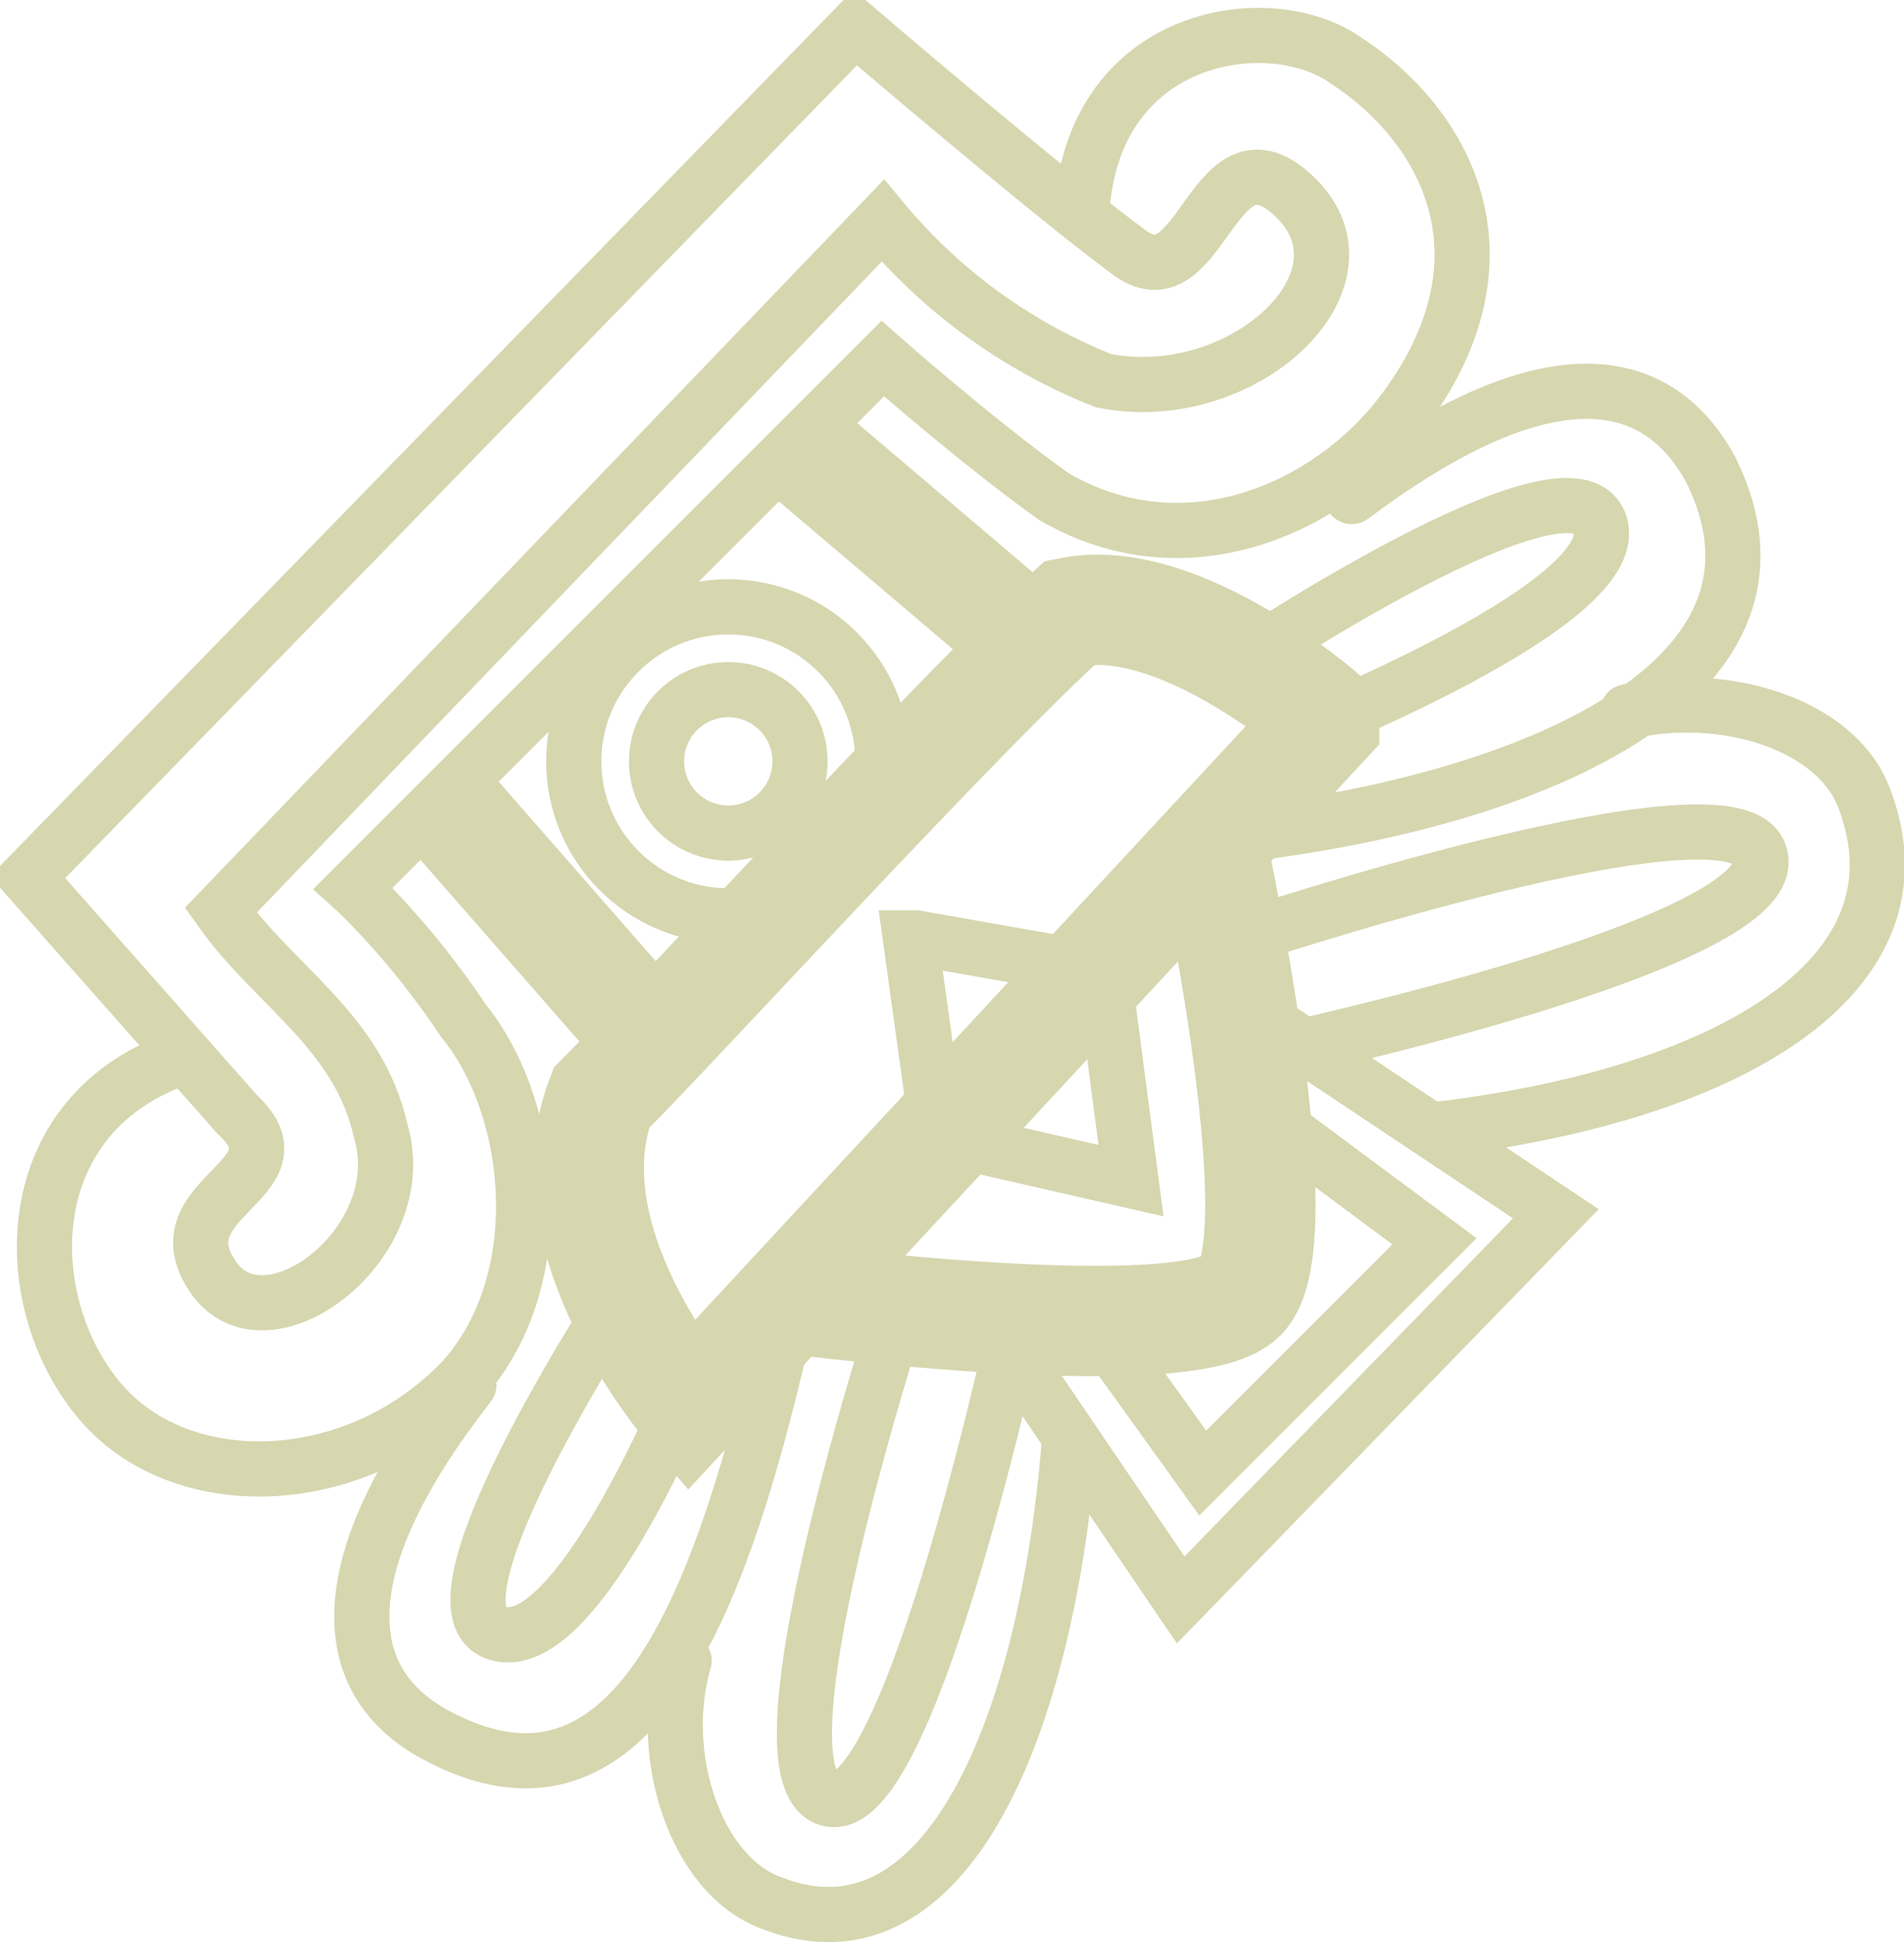
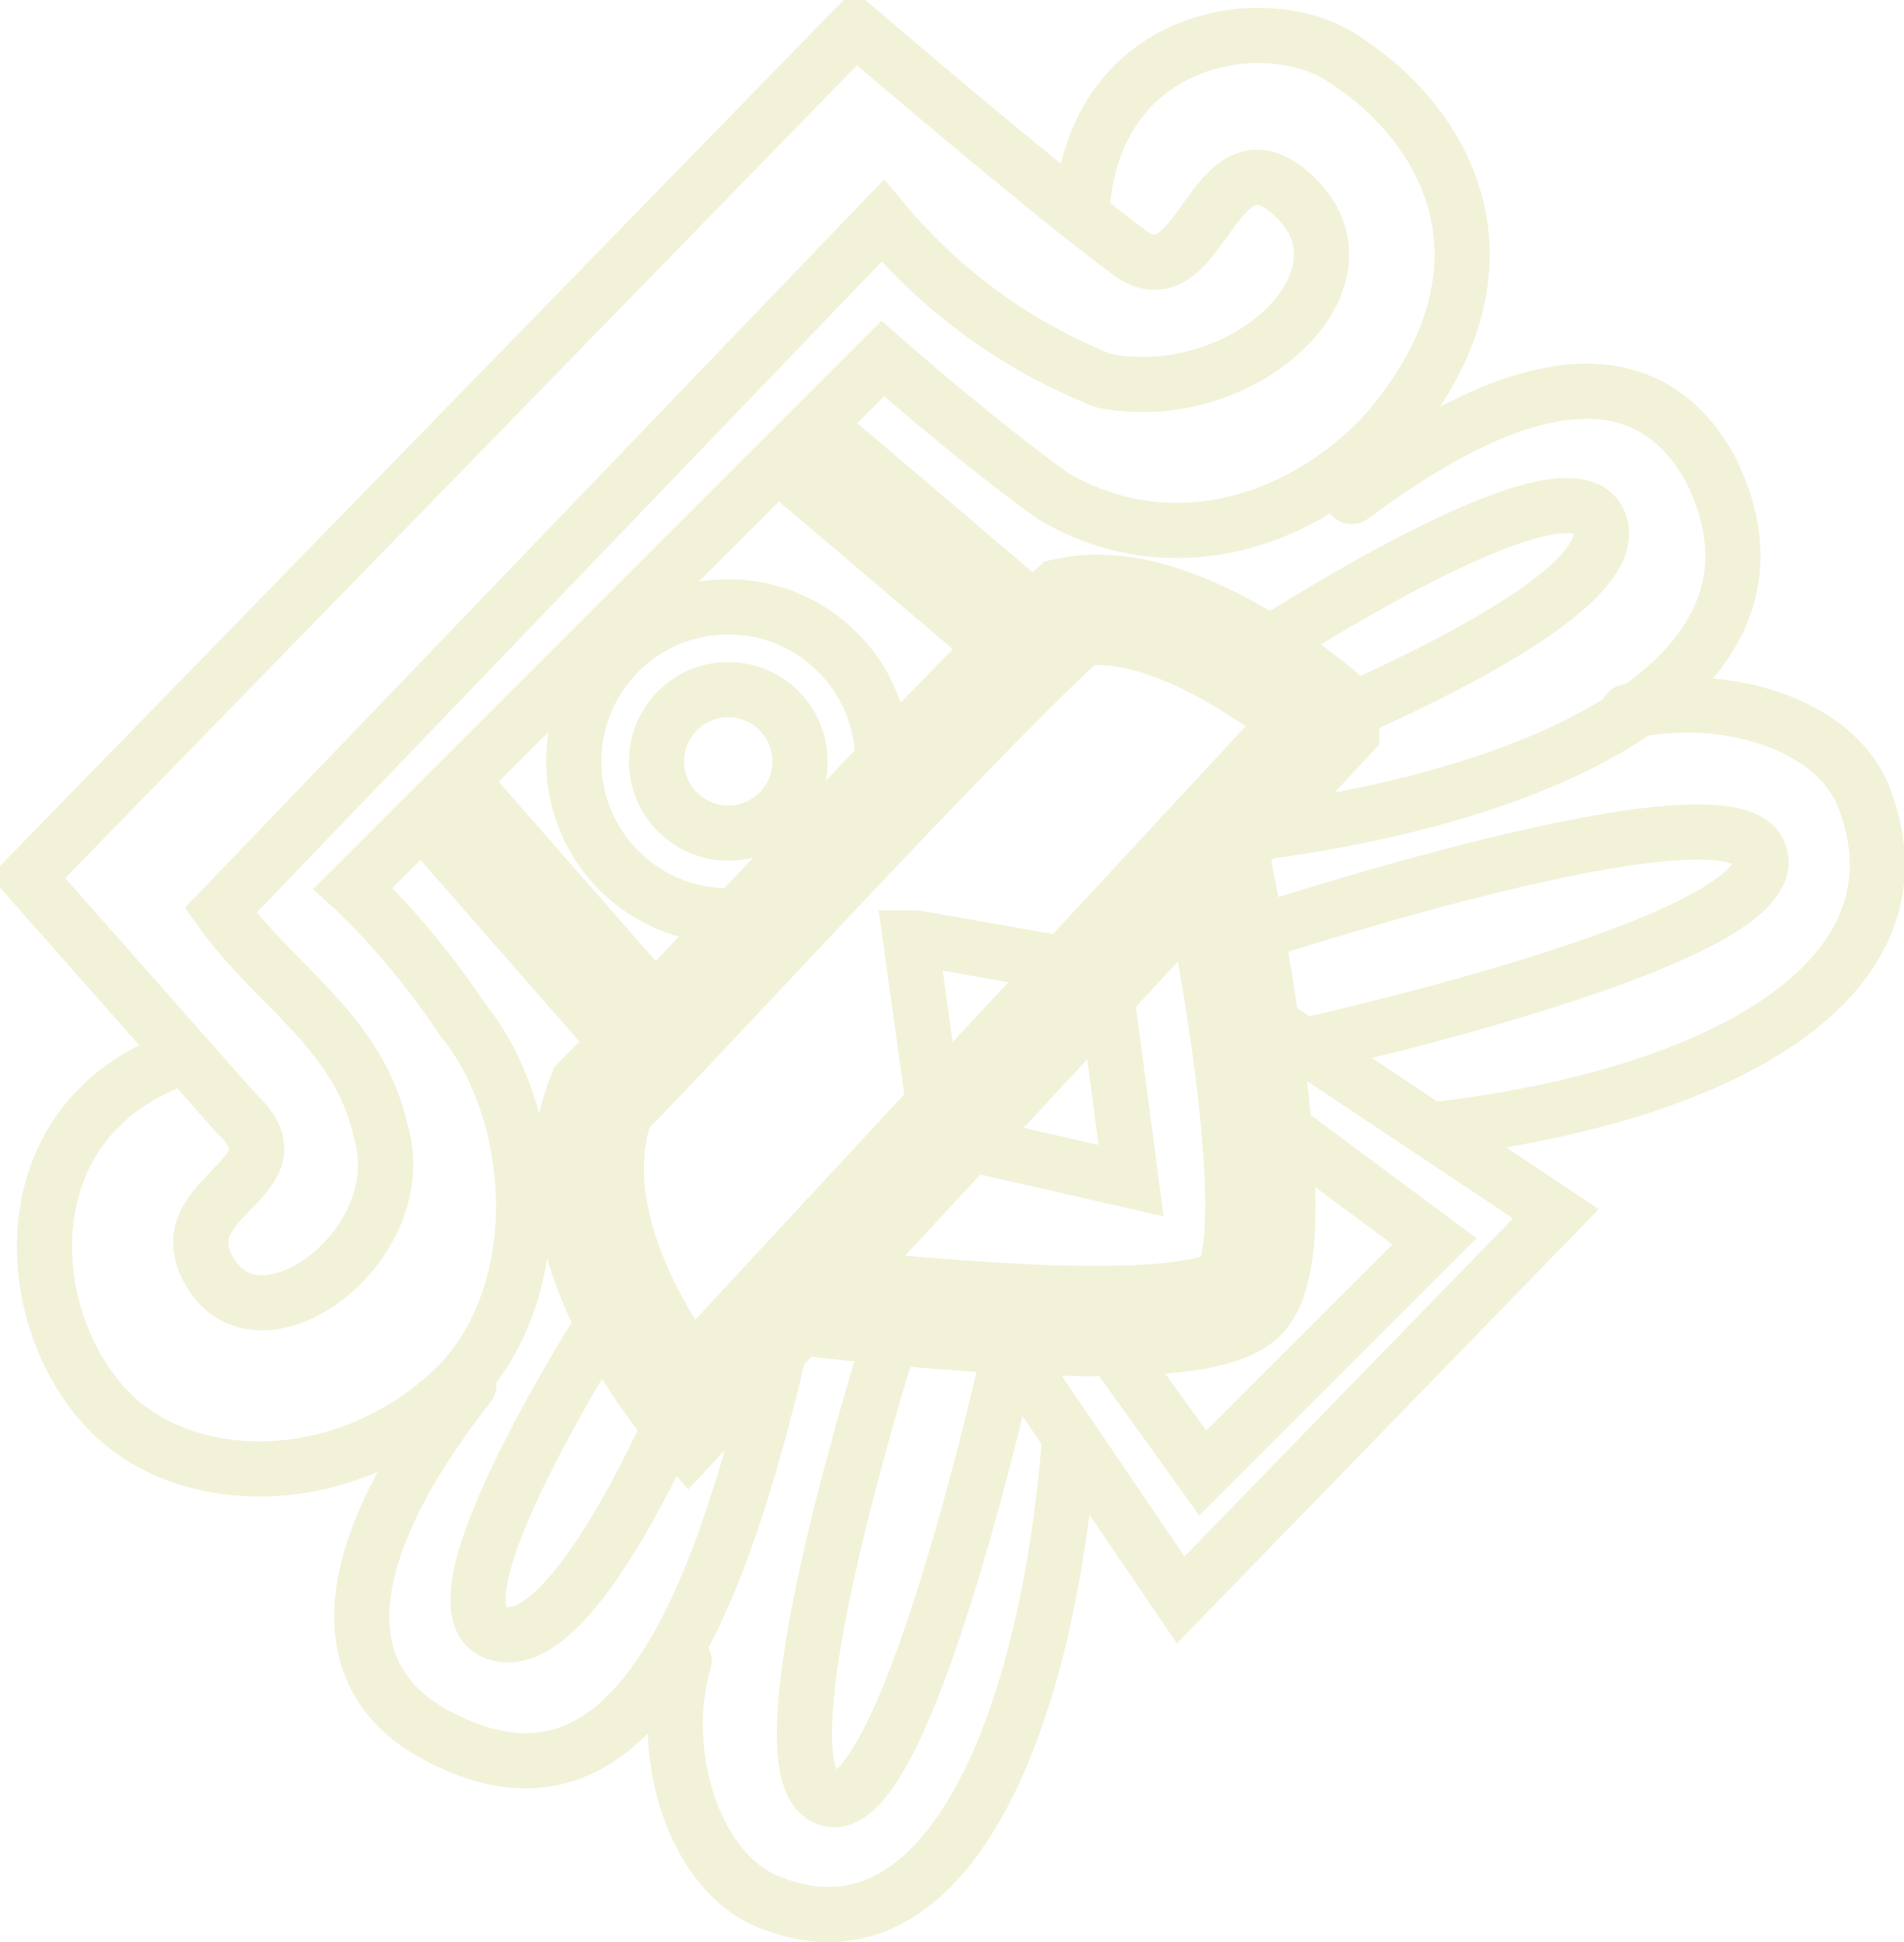
<svg xmlns="http://www.w3.org/2000/svg" fill="none" style="-webkit-print-color-adjust:exact" viewBox="-.5 -.5 34.5 35.2">
  <path d="M24 8.5c3.2-2.4 5.4-2.5 6.5-.5 2 4-3.7 6.2-9.2 6.7" />
  <defs>
-     <marker id="a" fill="#d6d6af" fill-opacity="1" markerHeight="6" markerWidth="6" orient="auto-start-reverse" refX="3" refY="3" viewBox="0 0 6 6">
+     <marker id="a" fill="#F2F2D9" fill-opacity="1" markerHeight="6" markerWidth="6" orient="auto-start-reverse" refX="3" refY="3" viewBox="0 0 6 6">
      <path d="M3 2.5a.5.5 0 0 1 0 1" />
    </marker>
  </defs>
-   <path stroke="#d6d6af" marker-start="url(#a)" d="M24 8.5c3.2-2.4 5.4-2.5 6.5-.5 2 4-3.7 6.2-9.2 6.7" />
+   <path stroke="#F2F2D9" marker-start="url(#a)" d="M24 8.5c3.2-2.4 5.4-2.5 6.5-.5 2 4-3.7 6.2-9.2 6.7" />
  <path d="M29 12.4c1.7-.4 3.8.2 4.3 1.6 1.2 3.2-2.5 5.4-8 6" />
  <defs>
-     <marker id="b" fill="#d6d6af" fill-opacity="1" markerHeight="6" markerWidth="6" orient="auto-start-reverse" refX="3" refY="3" viewBox="0 0 6 6">
+     <marker id="b" fill="#F2F2D9" fill-opacity="1" markerHeight="6" markerWidth="6" orient="auto-start-reverse" refX="3" refY="3" viewBox="0 0 6 6">
      <path d="M3 2.5a.5.5 0 0 1 0 1" />
    </marker>
  </defs>
-   <path stroke="#d6d6af" marker-start="url(#b)" d="M29 12.4c1.7-.4 3.8.2 4.3 1.6 1.2 3.2-2.5 5.4-8 6" />
+   <path stroke="#F2F2D9" marker-start="url(#b)" d="M29 12.4c1.7-.4 3.8.2 4.3 1.6 1.2 3.2-2.5 5.4-8 6" />
  <path d="M22 16.5s9-3 9.4-1.5c.5 1.6-8.9 3.6-8.9 3.6" />
-   <path stroke="#d6d6af" d="M22 16.5s9-3 9.4-1.5c.5 1.6-8.9 3.6-8.9 3.6" />
+   <path stroke="#F2F2D9" d="M22 16.5s9-3 9.4-1.5c.5 1.6-8.9 3.6-8.9 3.6" />
  <path d="M22 11.5s6-4 6.5-2.5-6 4-6 4" />
-   <path stroke="#d6d6af" d="M22 11.5s6-4 6.5-2.5-6 4-6 4" />
+   <path stroke="#F2F2D9" d="M22 11.5s6-4 6.5-2.5-6 4-6 4" />
  <path d="M8 24.6C5.5 27.8 5.5 30 7.5 31c3.9 2 5.4-3.6 6.5-8.7" />
  <defs>
-     <marker id="c" fill="#d6d6af" fill-opacity="1" markerHeight="6" markerWidth="6" orient="auto-start-reverse" refX="3" refY="3" viewBox="0 0 6 6">
+     <marker id="c" fill="#F2F2D9" fill-opacity="1" markerHeight="6" markerWidth="6" orient="auto-start-reverse" refX="3" refY="3" viewBox="0 0 6 6">
      <path d="M3 2.5a.5.5 0 0 1 0 1" />
    </marker>
  </defs>
-   <path stroke="#d6d6af" marker-start="url(#c)" d="M8 24.6C5.5 27.8 5.5 30 7.5 31c3.9 2 5.4-3.6 6.5-8.7" />
+   <path stroke="#F2F2D9" marker-start="url(#c)" d="M8 24.6C5.5 27.8 5.5 30 7.5 31c3.9 2 5.4-3.6 6.5-8.7" />
  <path d="M11.9 29.6c-.5 1.7.2 3.9 1.6 4.4 3.1 1.2 5-3.1 5.4-8.6" />
  <defs>
-     <marker id="d" fill="#d6d6af" fill-opacity="1" markerHeight="6" markerWidth="6" orient="auto-start-reverse" refX="3" refY="3" viewBox="0 0 6 6">
+     <marker id="d" fill="#F2F2D9" fill-opacity="1" markerHeight="6" markerWidth="6" orient="auto-start-reverse" refX="3" refY="3" viewBox="0 0 6 6">
      <path d="M3 2.5a.5.5 0 0 1 0 1" />
    </marker>
  </defs>
-   <path stroke="#d6d6af" marker-start="url(#d)" d="M11.9 29.6c-.5 1.7.2 3.9 1.6 4.4 3.1 1.2 5-3.1 5.4-8.6" />
+   <path stroke="#F2F2D9" marker-start="url(#d)" d="M11.9 29.6c-.5 1.7.2 3.9 1.6 4.4 3.1 1.2 5-3.1 5.4-8.6" />
  <path d="M16 22.6s-3 9-1.5 9.5 3.5-9 3.5-9" />
-   <path stroke="#d6d6af" d="M16 22.6s-3 9-1.5 9.5 3.5-9 3.5-9" />
+   <path stroke="#F2F2D9" d="M16 22.6s-3 9-1.5 9.5 3.5-9 3.5-9" />
  <path d="M11 22.6s-4 6-2.5 6.5 3.6-4.8 3.6-4.8" />
-   <path stroke="#d6d6af" d="M11 22.6s-4 6-2.5 6.5 3.6-4.8 3.6-4.8" />
+   <path stroke="#F2F2D9" d="M11 22.6s-4 6-2.5 6.5 3.6-4.8 3.6-4.8" />
  <path d="M15 0 0 15.4l3.8 4.3c1.3 1.2-1.5 1.5-.4 3 1 1.3 3.6-.7 3-2.7-.4-1.8-1.9-2.6-2.9-4l12-12.5a10 10 0 0 0 4 2.9c2.5.5 5-1.8 3.5-3.3-1.5-1.5-1.7 1.9-3 1C18.5 3 15 0 15 0Z" />
-   <path stroke="#d6d6af" d="M15 0 0 15.4l3.8 4.3c1.3 1.2-1.5 1.5-.4 3 1 1.3 3.6-.7 3-2.7-.4-1.8-1.9-2.6-2.9-4l12-12.5a10 10 0 0 0 4 2.9c2.5.5 5-1.8 3.5-3.3-1.5-1.5-1.7 1.9-3 1C18.5 3 15 0 15 0Z" />
+   <path stroke="#F2F2D9" d="M15 0 0 15.4l3.8 4.3c1.3 1.2-1.5 1.5-.4 3 1 1.3 3.6-.7 3-2.7-.4-1.8-1.9-2.6-2.9-4l12-12.5a10 10 0 0 0 4 2.9c2.5.5 5-1.8 3.5-3.3-1.5-1.5-1.7 1.9-3 1C18.5 3 15 0 15 0Z" />
  <path d="M3 18.6c-3.4 1-3.2 4.8-1.5 6.5 1.5 1.5 4.5 1.4 6.4-.6 1.6-1.8 1.3-4.9 0-6.5-1-1.5-2-2.4-2-2.4L15.5 6s1.7 1.5 3.1 2.5c2.4 1.4 5 .2 6.3-1.5 2.2-2.9.7-5.3-1-6.4-1.4-1-4.7-.5-4.8 2.9" />
-   <path stroke="#d6d6af" d="M3 18.6c-3.4 1-3.2 4.8-1.5 6.5 1.5 1.5 4.5 1.4 6.4-.6 1.6-1.8 1.3-4.9 0-6.5-1-1.5-2-2.4-2-2.4L15.5 6s1.7 1.5 3.1 2.5c2.4 1.4 5 .2 6.3-1.5 2.2-2.9.7-5.3-1-6.4-1.4-1-4.7-.5-4.8 2.9" />
+   <path stroke="#F2F2D9" d="M3 18.6c-3.4 1-3.2 4.8-1.5 6.5 1.5 1.5 4.5 1.4 6.4-.6 1.6-1.8 1.3-4.9 0-6.5-1-1.5-2-2.4-2-2.4L15.5 6s1.7 1.5 3.1 2.5c2.4 1.4 5 .2 6.3-1.5 2.2-2.9.7-5.3-1-6.4-1.4-1-4.7-.5-4.8 2.9" />
  <circle cx="12.7" cy="13.3" r="3.3" />
  <defs>
    <clipPath id="f">
      <use href="#e" />
    </clipPath>
-     <circle id="e" cx="12.7" cy="13.3" r="3.3" fill="none" stroke="#d6d6af" stroke-opacity="1" stroke-width="2" />
+     <circle id="e" cx="12.7" cy="13.3" r="3.3" fill="none" stroke="#F2F2D9" stroke-opacity="1" stroke-width="2" />
  </defs>
  <use clip-path="url('#f')" href="#e" />
  <circle cx="12.7" cy="13.3" r="1.8" />
  <defs>
    <clipPath id="h">
      <use href="#g" />
    </clipPath>
-     <circle id="g" cx="12.7" cy="13.3" r="1.8" fill="none" stroke="#d6d6af" stroke-opacity="1" stroke-width="2" />
+     <circle id="g" cx="12.7" cy="13.3" r="1.8" fill="none" stroke="#F2F2D9" stroke-opacity="1" stroke-width="2" />
  </defs>
  <use clip-path="url('#h')" href="#g" />
  <path d="m17.3 23.2 3.6 5.3 6.8-7-6-4" />
-   <path stroke="#d6d6af" d="m17.3 23.2 3.6 5.3 6.8-7-6-4" />
+   <path stroke="#F2F2D9" d="m17.3 23.2 3.6 5.3 6.8-7-6-4" />
  <path d="m19 23 2.3 3.2 4.2-4.2-3.5-2.6" />
-   <path stroke="#d6d6af" d="m19 23 2.3 3.2 4.2-4.2-3.5-2.6" />
+   <path stroke="#F2F2D9" d="m19 23 2.3 3.2 4.2-4.2-3.5-2.6" />
  <path d="M23.5 12.6 12 25s-2.6-3-1.6-5.6c1.4-1.4 6.5-7 8.5-8.8 2-.4 4.6 1.9 4.6 1.9Z" />
-   <path stroke="#d6d6af" stroke-width="2" d="M23.5 12.6 12 25s-2.6-3-1.6-5.6c1.4-1.4 6.5-7 8.5-8.8 2-.4 4.6 1.9 4.6 1.9Z" />
+   <path stroke="#F2F2D9" stroke-width="2" d="M23.5 12.6 12 25s-2.6-3-1.6-5.6c1.4-1.4 6.5-7 8.5-8.8 2-.4 4.6 1.9 4.6 1.9Z" />
  <path d="M13.5 23s7.5 1 8.5 0-.5-8-.5-8" />
-   <path stroke="#d6d6af" stroke-width="2" d="M13.5 23s7.5 1 8.5 0-.5-8-.5-8" />
+   <path stroke="#F2F2D9" stroke-width="2" d="M13.5 23s7.5 1 8.5 0-.5-8-.5-8" />
  <path d="m11 18-3.5-4" />
-   <path stroke="#d6d6af" stroke-width="2" d="m11 18-3.5-4" />
+   <path stroke="#F2F2D9" stroke-width="2" d="m11 18-3.5-4" />
  <path d="m18 11-4-3.4" />
-   <path stroke="#d6d6af" stroke-width="2" d="m18 11-4-3.4" />
+   <path stroke="#F2F2D9" stroke-width="2" d="m18 11-4-3.4" />
  <path d="m16 16.5.5 3.6 3.5.8-.5-3.8-3.4-.6Z" />
-   <path stroke="#d6d6af" d="m16 16.5.5 3.6 3.5.8-.5-3.8-3.4-.6Z" />
+   <path stroke="#F2F2D9" d="m16 16.5.5 3.6 3.5.8-.5-3.8-3.4-.6Z" />
</svg>
